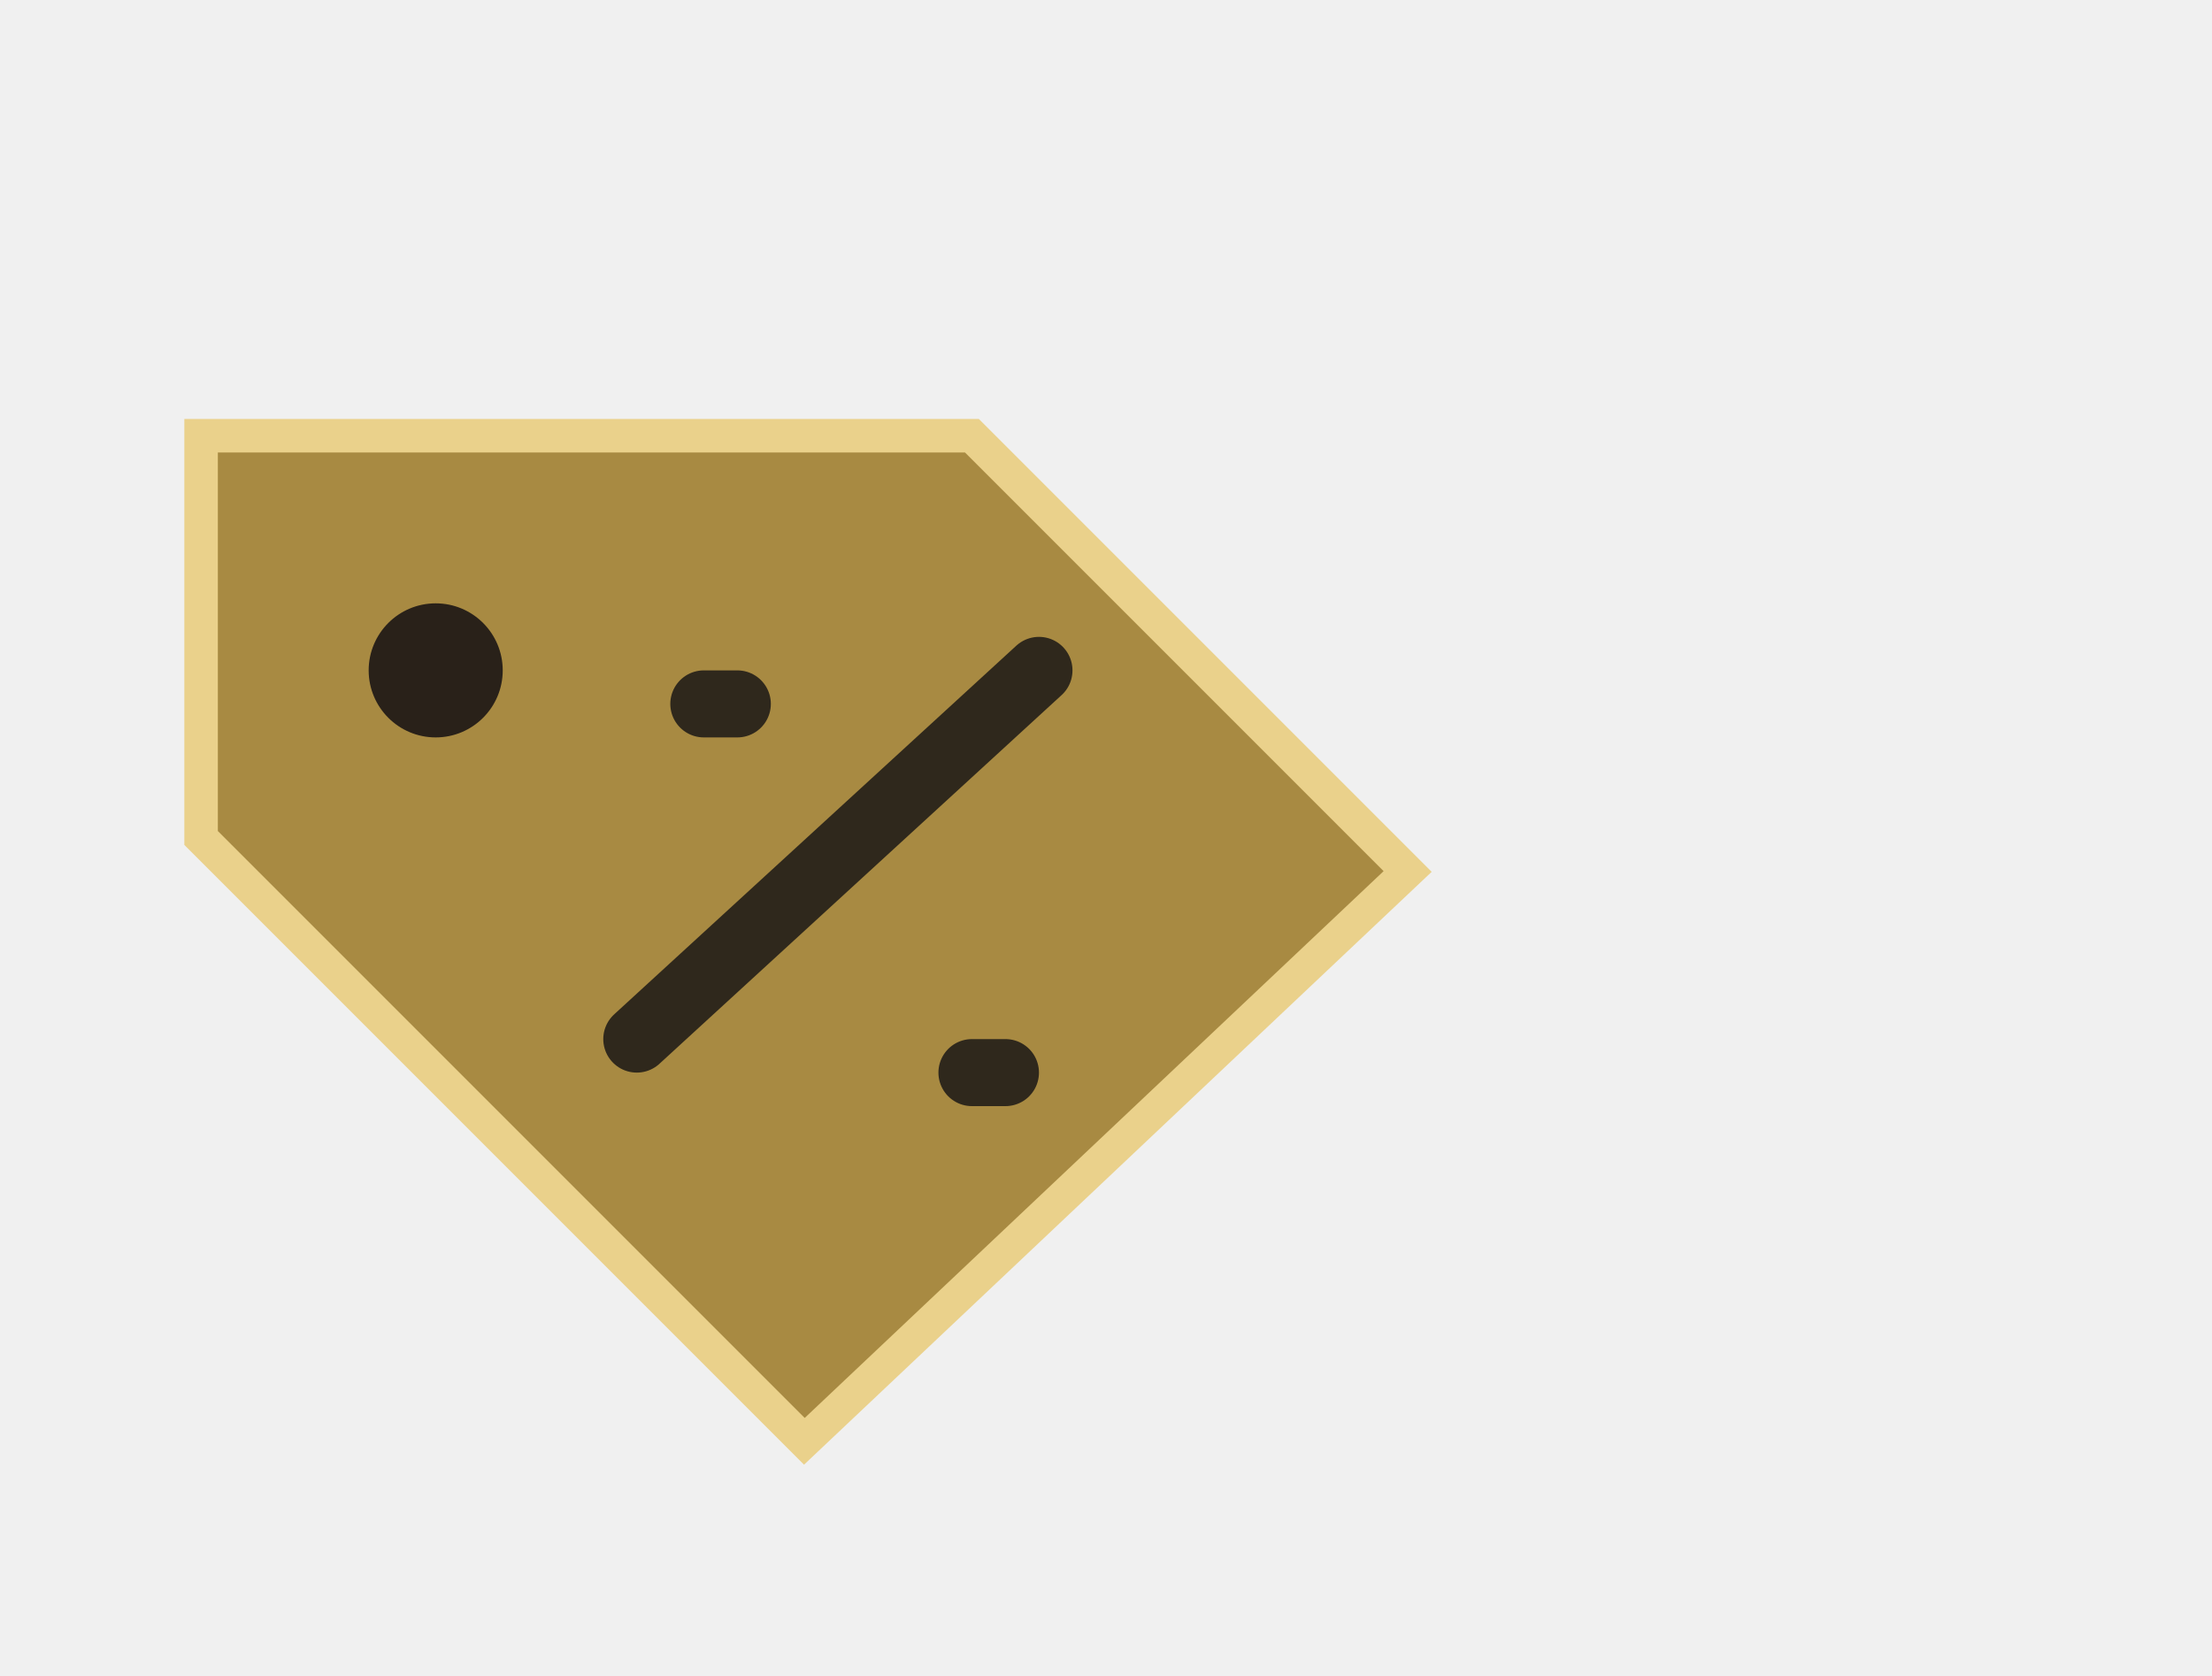
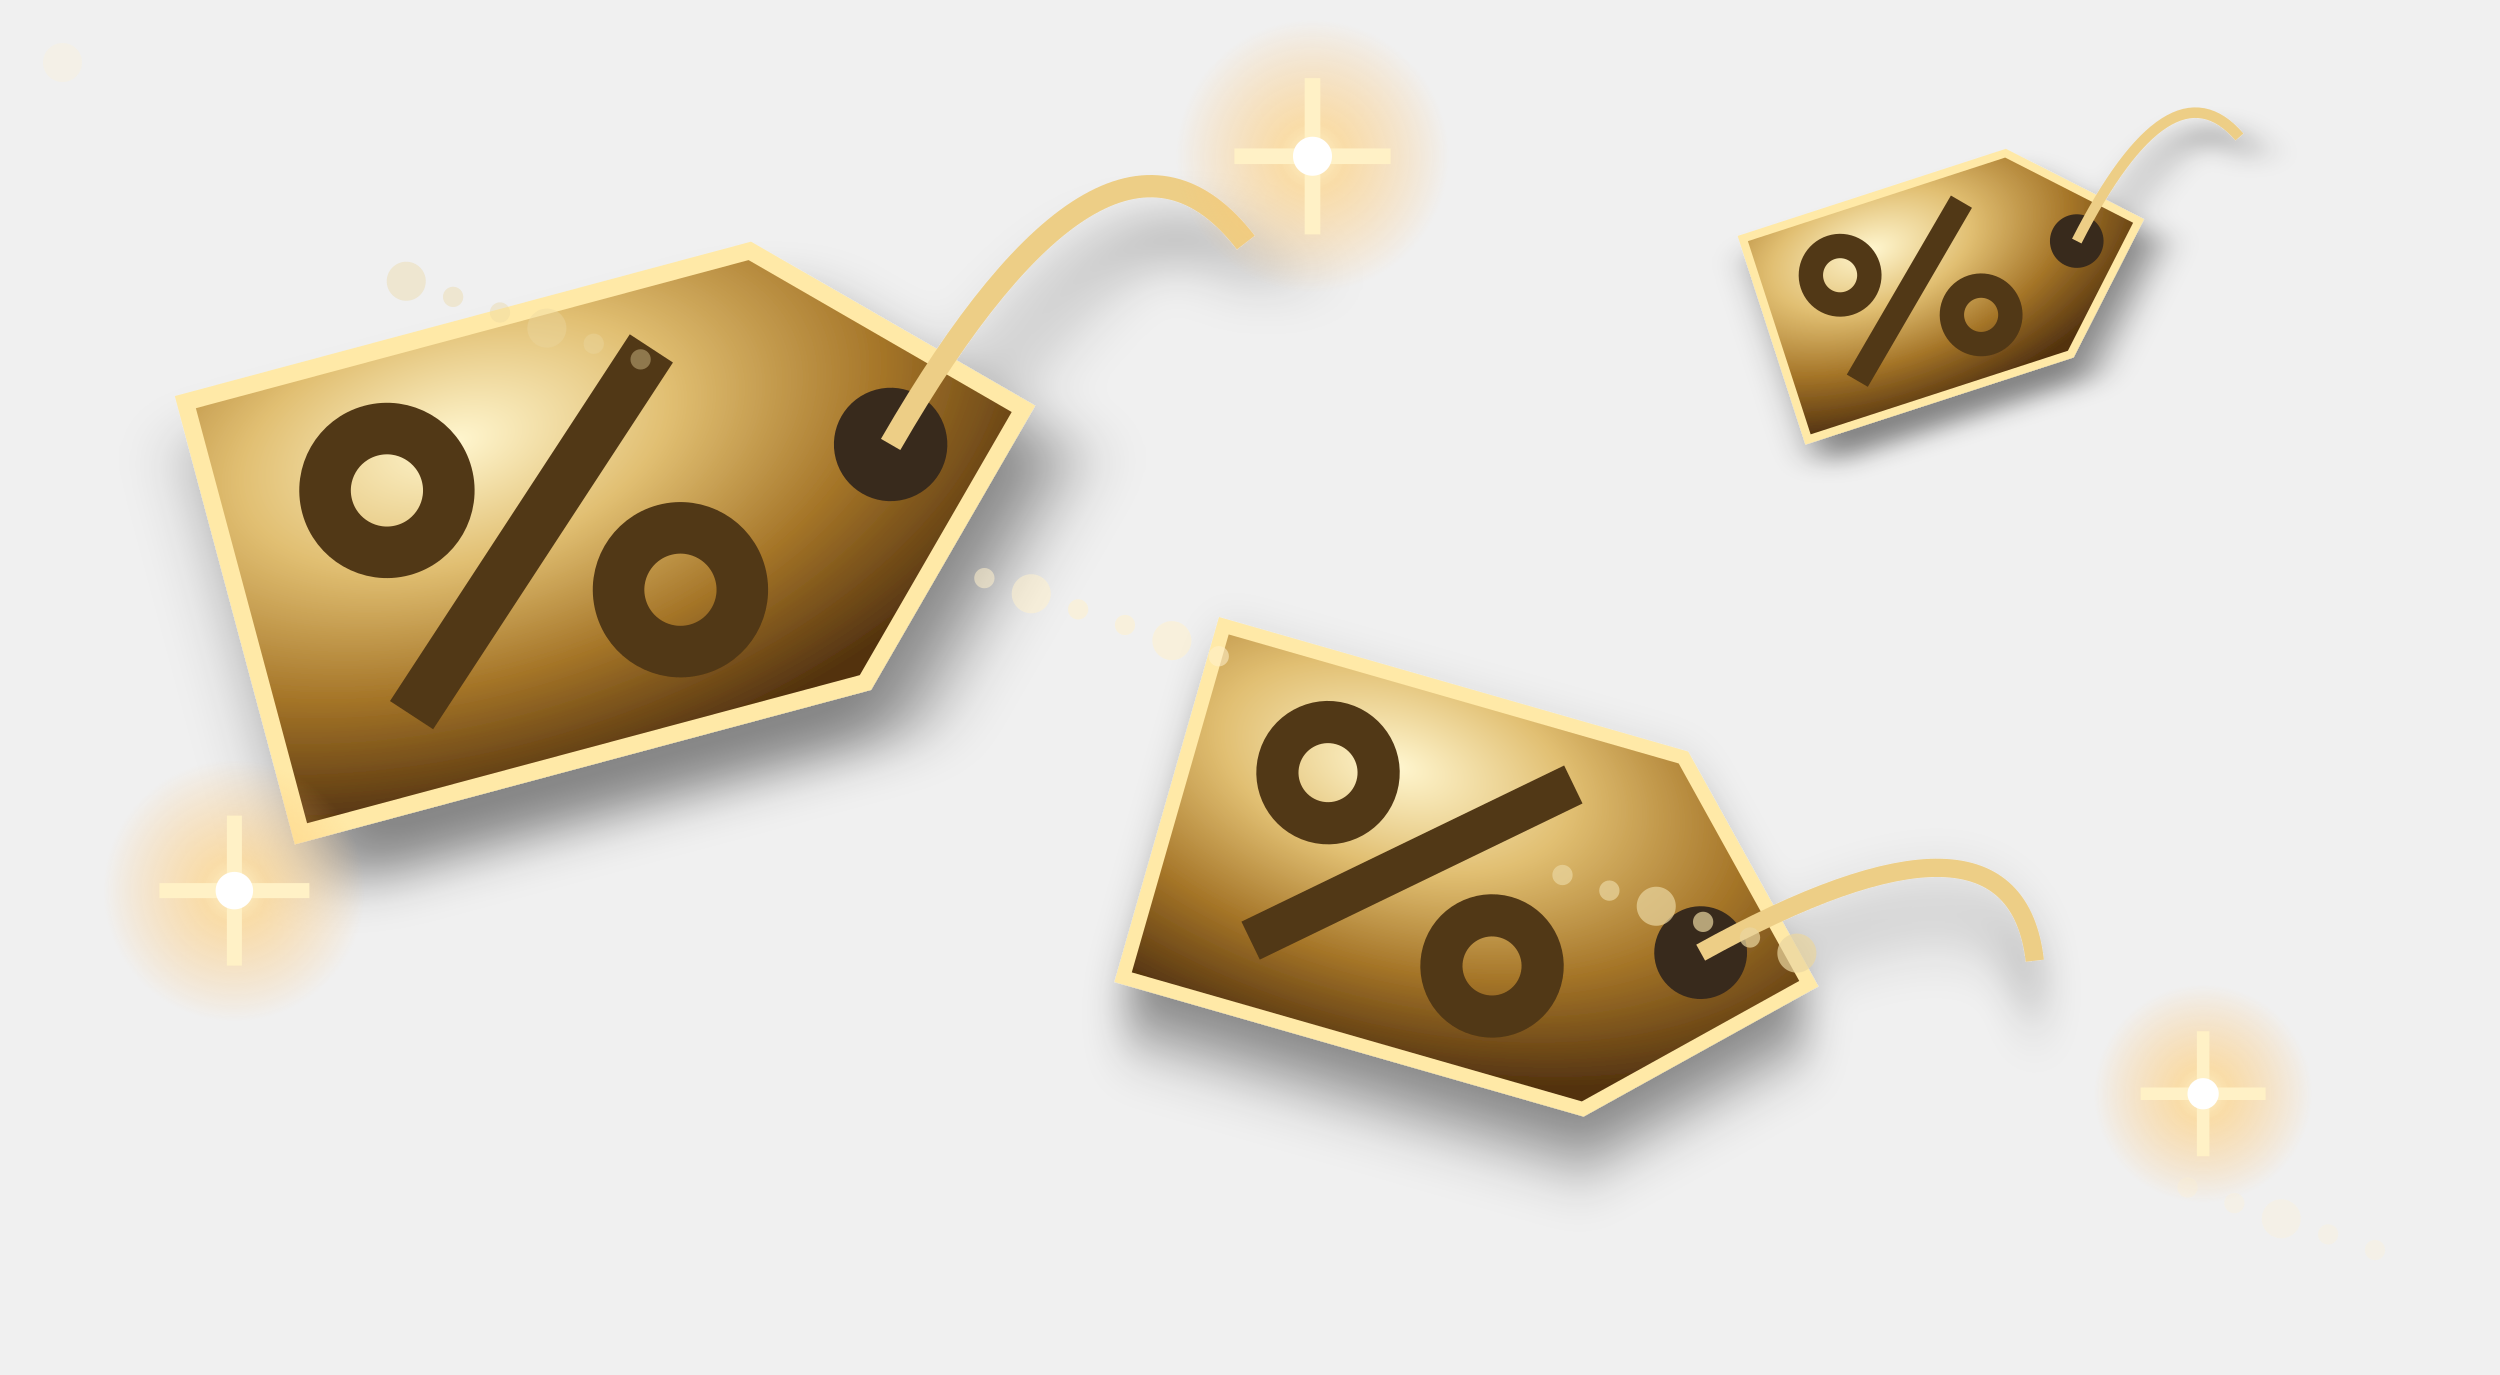
- <svg xmlns="http://www.w3.org/2000/svg" viewBox="0 0 66 50">
-   <path d="M6 13h23l13 13-18 17L6 25z" fill="#a88a42" stroke="#ead18b" />
-   <circle cx="13" cy="20" r="2" fill="#292119" />
-   <path d="m19 31 12-11m-10 1h1m7 11h1" stroke="#2f281c" stroke-width="2" stroke-linecap="round" />
+ <svg xmlns="http://www.w3.org/2000/svg" viewBox="0 0 160 88" aria-hidden="true">
+   <defs>
+     <radialGradient id="gold" cx="31%" cy="24%" r="81%">
+       <stop offset="0" stop-color="#fff6cf" />
+       <stop offset="0.333" stop-color="#e1bf72" />
+       <stop offset="0.667" stop-color="#a57528" />
+       <stop offset="1" stop-color="#52320f" />
+     </radialGradient>
+     <radialGradient id="silver" cx="31%" cy="24%" r="81%">
+       <stop offset="0" stop-color="#ffffff" />
+       <stop offset="0.333" stop-color="#cdd4db" />
+       <stop offset="0.667" stop-color="#7a8290" />
+       <stop offset="1" stop-color="#373d48" />
+     </radialGradient>
+     <radialGradient id="red" cx="31%" cy="24%" r="81%">
+       <stop offset="0" stop-color="#ffc5b2" />
+       <stop offset="0.333" stop-color="#c94b49" />
+       <stop offset="0.667" stop-color="#861f30" />
+       <stop offset="1" stop-color="#350914" />
+     </radialGradient>
+     <radialGradient id="pink" cx="31%" cy="24%" r="81%">
+       <stop offset="0" stop-color="#ffe5df" />
+       <stop offset="0.333" stop-color="#e79aa8" />
+       <stop offset="0.667" stop-color="#aa405d" />
+       <stop offset="1" stop-color="#581b38" />
+     </radialGradient>
+     <radialGradient id="orange" cx="31%" cy="24%" r="81%">
+       <stop offset="0" stop-color="#ffe0a1" />
+       <stop offset="0.333" stop-color="#f4a33f" />
+       <stop offset="0.667" stop-color="#bb4c10" />
+       <stop offset="1" stop-color="#522108" />
+     </radialGradient>
+     <radialGradient id="green" cx="31%" cy="24%" r="81%">
+       <stop offset="0" stop-color="#b4d7a0" />
+       <stop offset="0.333" stop-color="#477b48" />
+       <stop offset="0.667" stop-color="#163f2a" />
+       <stop offset="1" stop-color="#072318" />
+     </radialGradient>
+     <radialGradient id="chocolate" cx="31%" cy="24%" r="81%">
+       <stop offset="0" stop-color="#d9ac88" />
+       <stop offset="0.333" stop-color="#925a3b" />
+       <stop offset="0.667" stop-color="#502818" />
+       <stop offset="1" stop-color="#1c0e09" />
+     </radialGradient>
+     <radialGradient id="navy" cx="31%" cy="24%" r="81%">
+       <stop offset="0" stop-color="#b4c9e3" />
+       <stop offset="0.333" stop-color="#557393" />
+       <stop offset="0.667" stop-color="#243a55" />
+       <stop offset="1" stop-color="#101e30" />
+     </radialGradient>
+     <radialGradient id="purple" cx="31%" cy="24%" r="81%">
+       <stop offset="0" stop-color="#e3bde7" />
+       <stop offset="0.333" stop-color="#9160ad" />
+       <stop offset="0.667" stop-color="#59306e" />
+       <stop offset="1" stop-color="#281332" />
+     </radialGradient>
+     <linearGradient id="metal" x2="1" y2="1">
+       <stop stop-color="#7b5525" />
+       <stop offset=".3" stop-color="#fff1b2" />
+       <stop offset=".52" stop-color="#a87a36" />
+       <stop offset=".8" stop-color="#f3d799" />
+       <stop offset="1" stop-color="#694418" />
+     </linearGradient>
+     <filter id="shadow" x="-35%" y="-35%" width="170%" height="170%">
+       <feDropShadow dx="1" dy="3" stdDeviation="2" flood-color="#000" flood-opacity=".45" />
+     </filter>
+     <radialGradient id="light">
+       <stop stop-color="#fff9d5" stop-opacity=".95" />
+       <stop offset=".25" stop-color="#ffcf78" stop-opacity=".6" />
+       <stop offset="1" stop-color="#ffbe66" stop-opacity="0" />
+     </radialGradient>
+   </defs>
+   <g transform="translate(40 33) rotate(-15) scale(1.1)" filter="url(#shadow)">
+     <path d="M-23-13H11L24 0 11 13H-23Z" fill="url(#gold)" stroke="#ffe9a7" stroke-width="1" />
+     <circle cx="16" r="3.3" fill="#38291c" />
+     <path d="M16 0Q34-18 39-6" fill="none" stroke="#edce86" stroke-width="1.3" />
+     <g stroke="#513715" stroke-width="3" fill="none">
+       <circle cx="-13" cy="-5" r="3.6" />
+       <circle cx="2" cy="5" r="3.6" />
+       <path d="M-15 8L4-9" />
+     </g>
+   </g>
+   <g transform="translate(95 57) rotate(16) scale(0.9)" filter="url(#shadow)">
+     <path d="M-23-13H11L24 0 11 13H-23Z" fill="url(#gold)" stroke="#ffe9a7" stroke-width="1" />
+     <circle cx="16" r="3.3" fill="#38291c" />
+     <path d="M16 0Q34-18 39-6" fill="none" stroke="#edce86" stroke-width="1.3" />
+     <g stroke="#513715" stroke-width="3" fill="none">
+       <circle cx="-13" cy="-5" r="3.6" />
+       <circle cx="2" cy="5" r="3.6" />
+       <path d="M-15 8L4-9" />
+     </g>
+   </g>
+   <g transform="translate(125 18) rotate(-18) scale(0.52)" filter="url(#shadow)">
+     <path d="M-23-13H11L24 0 11 13H-23Z" fill="url(#gold)" stroke="#ffe9a7" stroke-width="1" />
+     <circle cx="16" r="3.3" fill="#38291c" />
+     <path d="M16 0Q34-18 39-6" fill="none" stroke="#edce86" stroke-width="1.3" />
+     <g stroke="#513715" stroke-width="3" fill="none">
+       <circle cx="-13" cy="-5" r="3.6" />
+       <circle cx="2" cy="5" r="3.6" />
+       <path d="M-15 8L4-9" />
+     </g>
+   </g>
+   <g transform="translate(15 57) scale(1.2)">
+     <circle r="7" fill="url(#light)" />
+     <path d="M-4 0H4M0-4V4" stroke="#fff1c6" stroke-width=".8" />
+     <circle r="1" fill="#fff" />
+   </g>
+   <g transform="translate(84 10) scale(1.25)">
+     <circle r="7" fill="url(#light)" />
+     <path d="M-4 0H4M0-4V4" stroke="#fff1c6" stroke-width=".8" />
+     <circle r="1" fill="#fff" />
+   </g>
+   <g transform="translate(141 70) scale(1)">
+     <circle r="7" fill="url(#light)" />
+     <path d="M-4 0H4M0-4V4" stroke="#fff1c6" stroke-width=".8" />
+     <circle r="1" fill="#fff" />
+   </g>
+   <circle cx="4" cy="4" r="1.25" fill="#fff1cc" opacity="0.25" />
+   <circle cx="41" cy="23" r="0.65" fill="#ead6a0" opacity="0.4" />
+   <circle cx="78" cy="42" r="0.65" fill="#fff1cc" opacity="0.55" />
+   <circle cx="115" cy="61" r="1.25" fill="#ead6a0" opacity="0.7" />
+   <circle cx="152" cy="80" r="0.65" fill="#fff1cc" opacity="0.25" />
+   <circle cx="38" cy="22" r="0.65" fill="#ead6a0" opacity="0.4" />
+   <circle cx="75" cy="41" r="1.25" fill="#fff1cc" opacity="0.55" />
+   <circle cx="112" cy="60" r="0.65" fill="#ead6a0" opacity="0.7" />
+   <circle cx="149" cy="79" r="0.65" fill="#fff1cc" opacity="0.25" />
+   <circle cx="35" cy="21" r="1.25" fill="#ead6a0" opacity="0.4" />
+   <circle cx="72" cy="40" r="0.65" fill="#fff1cc" opacity="0.55" />
+   <circle cx="109" cy="59" r="0.65" fill="#ead6a0" opacity="0.7" />
+   <circle cx="146" cy="78" r="1.25" fill="#fff1cc" opacity="0.25" />
+   <circle cx="32" cy="20" r="0.65" fill="#ead6a0" opacity="0.4" />
+   <circle cx="69" cy="39" r="0.65" fill="#fff1cc" opacity="0.55" />
+   <circle cx="106" cy="58" r="1.25" fill="#ead6a0" opacity="0.7" />
+   <circle cx="143" cy="77" r="0.65" fill="#fff1cc" opacity="0.25" />
+   <circle cx="29" cy="19" r="0.65" fill="#ead6a0" opacity="0.4" />
+   <circle cx="66" cy="38" r="1.25" fill="#fff1cc" opacity="0.55" />
+   <circle cx="103" cy="57" r="0.65" fill="#ead6a0" opacity="0.7" />
+   <circle cx="140" cy="76" r="0.65" fill="#fff1cc" opacity="0.25" />
+   <circle cx="26" cy="18" r="1.25" fill="#ead6a0" opacity="0.4" />
+   <circle cx="63" cy="37" r="0.65" fill="#fff1cc" opacity="0.55" />
+   <circle cx="100" cy="56" r="0.65" fill="#ead6a0" opacity="0.7" />
</svg>
